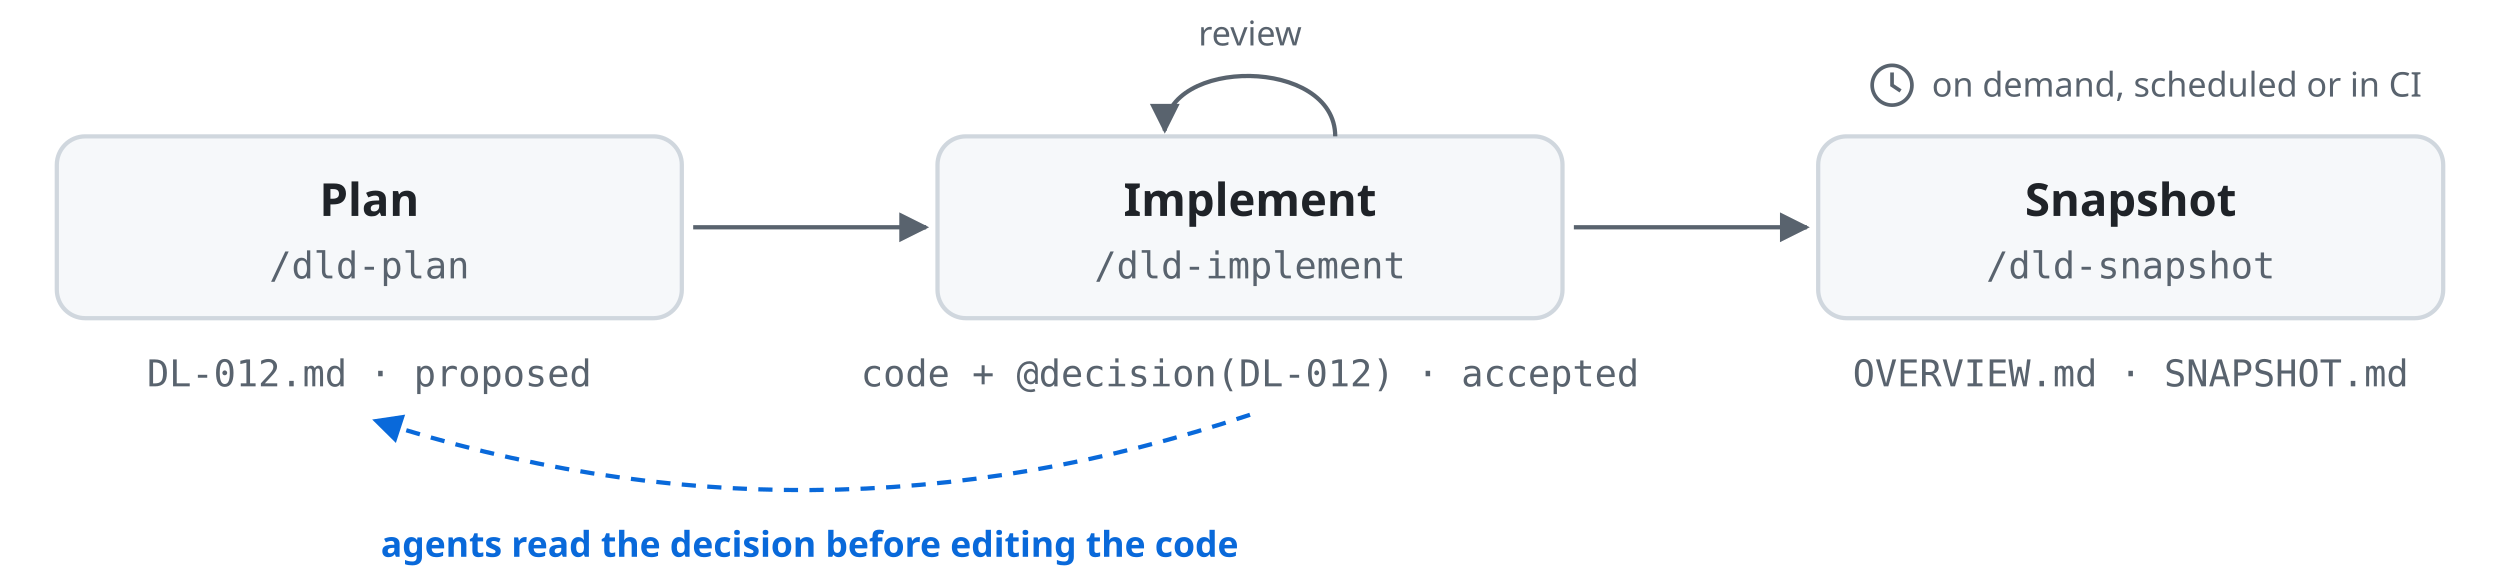
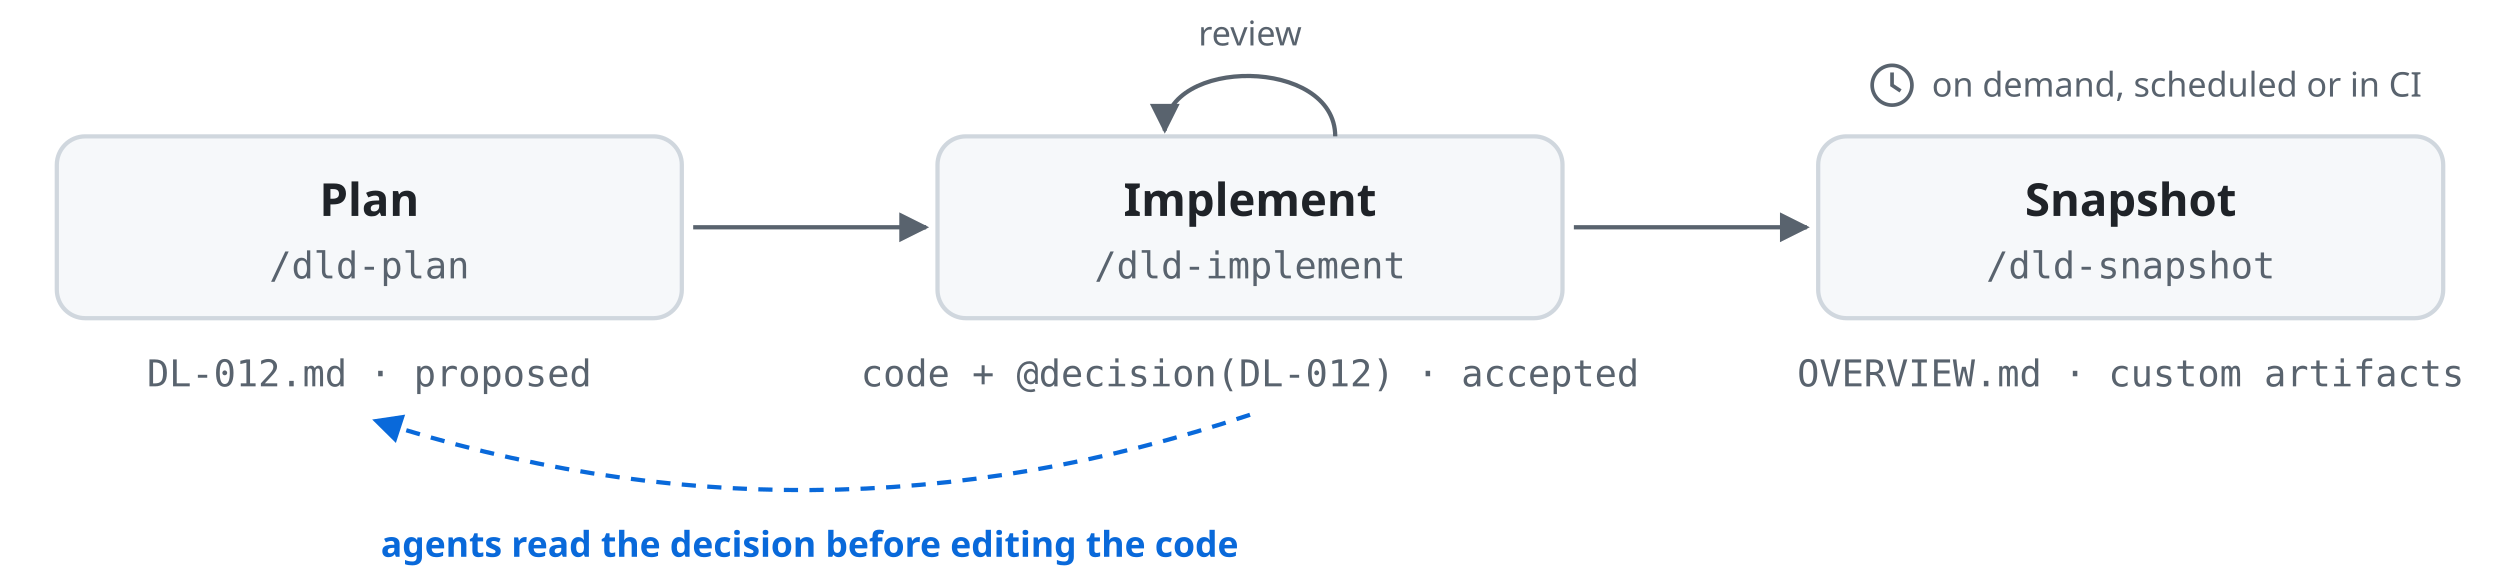
<svg xmlns="http://www.w3.org/2000/svg" viewBox="0 0 880 204" width="880" height="204" role="img" aria-labelledby="title desc">
  <style>
.box{fill:#f6f8fa;stroke:#d0d7de;stroke-width:1.5}
.t{fill:#1f2328;font:600 16px -apple-system,BlinkMacSystemFont,"Segoe UI","Noto Sans",Helvetica,Arial,sans-serif}
.m{fill:#59636e;font:13px ui-monospace,SFMono-Regular,Menlo,Consolas,monospace}
.s{fill:#59636e;font:12px -apple-system,BlinkMacSystemFont,"Segoe UI","Noto Sans",Helvetica,Arial,sans-serif}
.a{fill:#0969da;font:600 12.5px -apple-system,BlinkMacSystemFont,"Segoe UI","Noto Sans",Helvetica,Arial,sans-serif}
.line{fill:none;stroke:#59636e;stroke-width:1.5}
.link{fill:none;stroke:#0969da;stroke-width:1.5;stroke-dasharray:5 4}
.head{fill:#59636e}
.headA{fill:#0969da}
.clock{fill:none;stroke:#59636e;stroke-width:1.3}
</style>
  <defs>
    <marker id="h" viewBox="0 0 10 10" refX="9" refY="5" markerWidth="7" markerHeight="7" orient="auto-start-reverse">
      <path class="head" d="M0 0L10 5L0 10z" />
    </marker>
    <marker id="hA" viewBox="0 0 10 10" refX="9" refY="5" markerWidth="7" markerHeight="7" orient="auto-start-reverse">
      <path class="headA" d="M0 0L10 5L0 10z" />
    </marker>
  </defs>
  <rect class="box" x="20" y="48" width="220" height="64" rx="10" />
  <text class="t" x="130" y="76" text-anchor="middle">Plan</text>
  <text class="m" x="130" y="98" text-anchor="middle">/dld-plan</text>
  <rect class="box" x="330" y="48" width="220" height="64" rx="10" />
  <text class="t" x="440" y="76" text-anchor="middle">Implement</text>
  <text class="m" x="440" y="98" text-anchor="middle">/dld-implement</text>
  <path class="line" d="M470 48C470 20 410 20 410 46" marker-end="url(#h)" />
  <text class="s" x="440" y="16" text-anchor="middle">review</text>
  <rect class="box" x="640" y="48" width="220" height="64" rx="10" />
  <text class="t" x="750" y="76" text-anchor="middle">Snapshot</text>
  <text class="m" x="750" y="98" text-anchor="middle">/dld-snapshot</text>
  <circle class="clock" cx="666" cy="30" r="7" />
  <path class="clock" d="M666 25.5V30L669 32" />
  <text class="s" x="680" y="34">on demand, scheduled or in CI</text>
  <path class="line" d="M244 80H326" marker-end="url(#h)" />
  <path class="line" d="M554 80H636" marker-end="url(#h)" />
  <text class="m" x="130" y="136" text-anchor="middle">DL-012.md · proposed</text>
  <text class="m" x="440" y="136" text-anchor="middle">code + @decision(DL-012) · accepted</text>
-   <text class="m" x="750" y="136" text-anchor="middle">OVERVIEW.md · SNAPSHOT.md</text>
+   <text class="m" x="750" y="136" text-anchor="middle">OVERVIEW.md · custom artifacts</text>
  <path class="link" d="M440 146Q285 198 132 148" marker-end="url(#hA)" />
  <text class="a" x="285" y="196" text-anchor="middle">agents read the decision before editing the code</text>
</svg>
